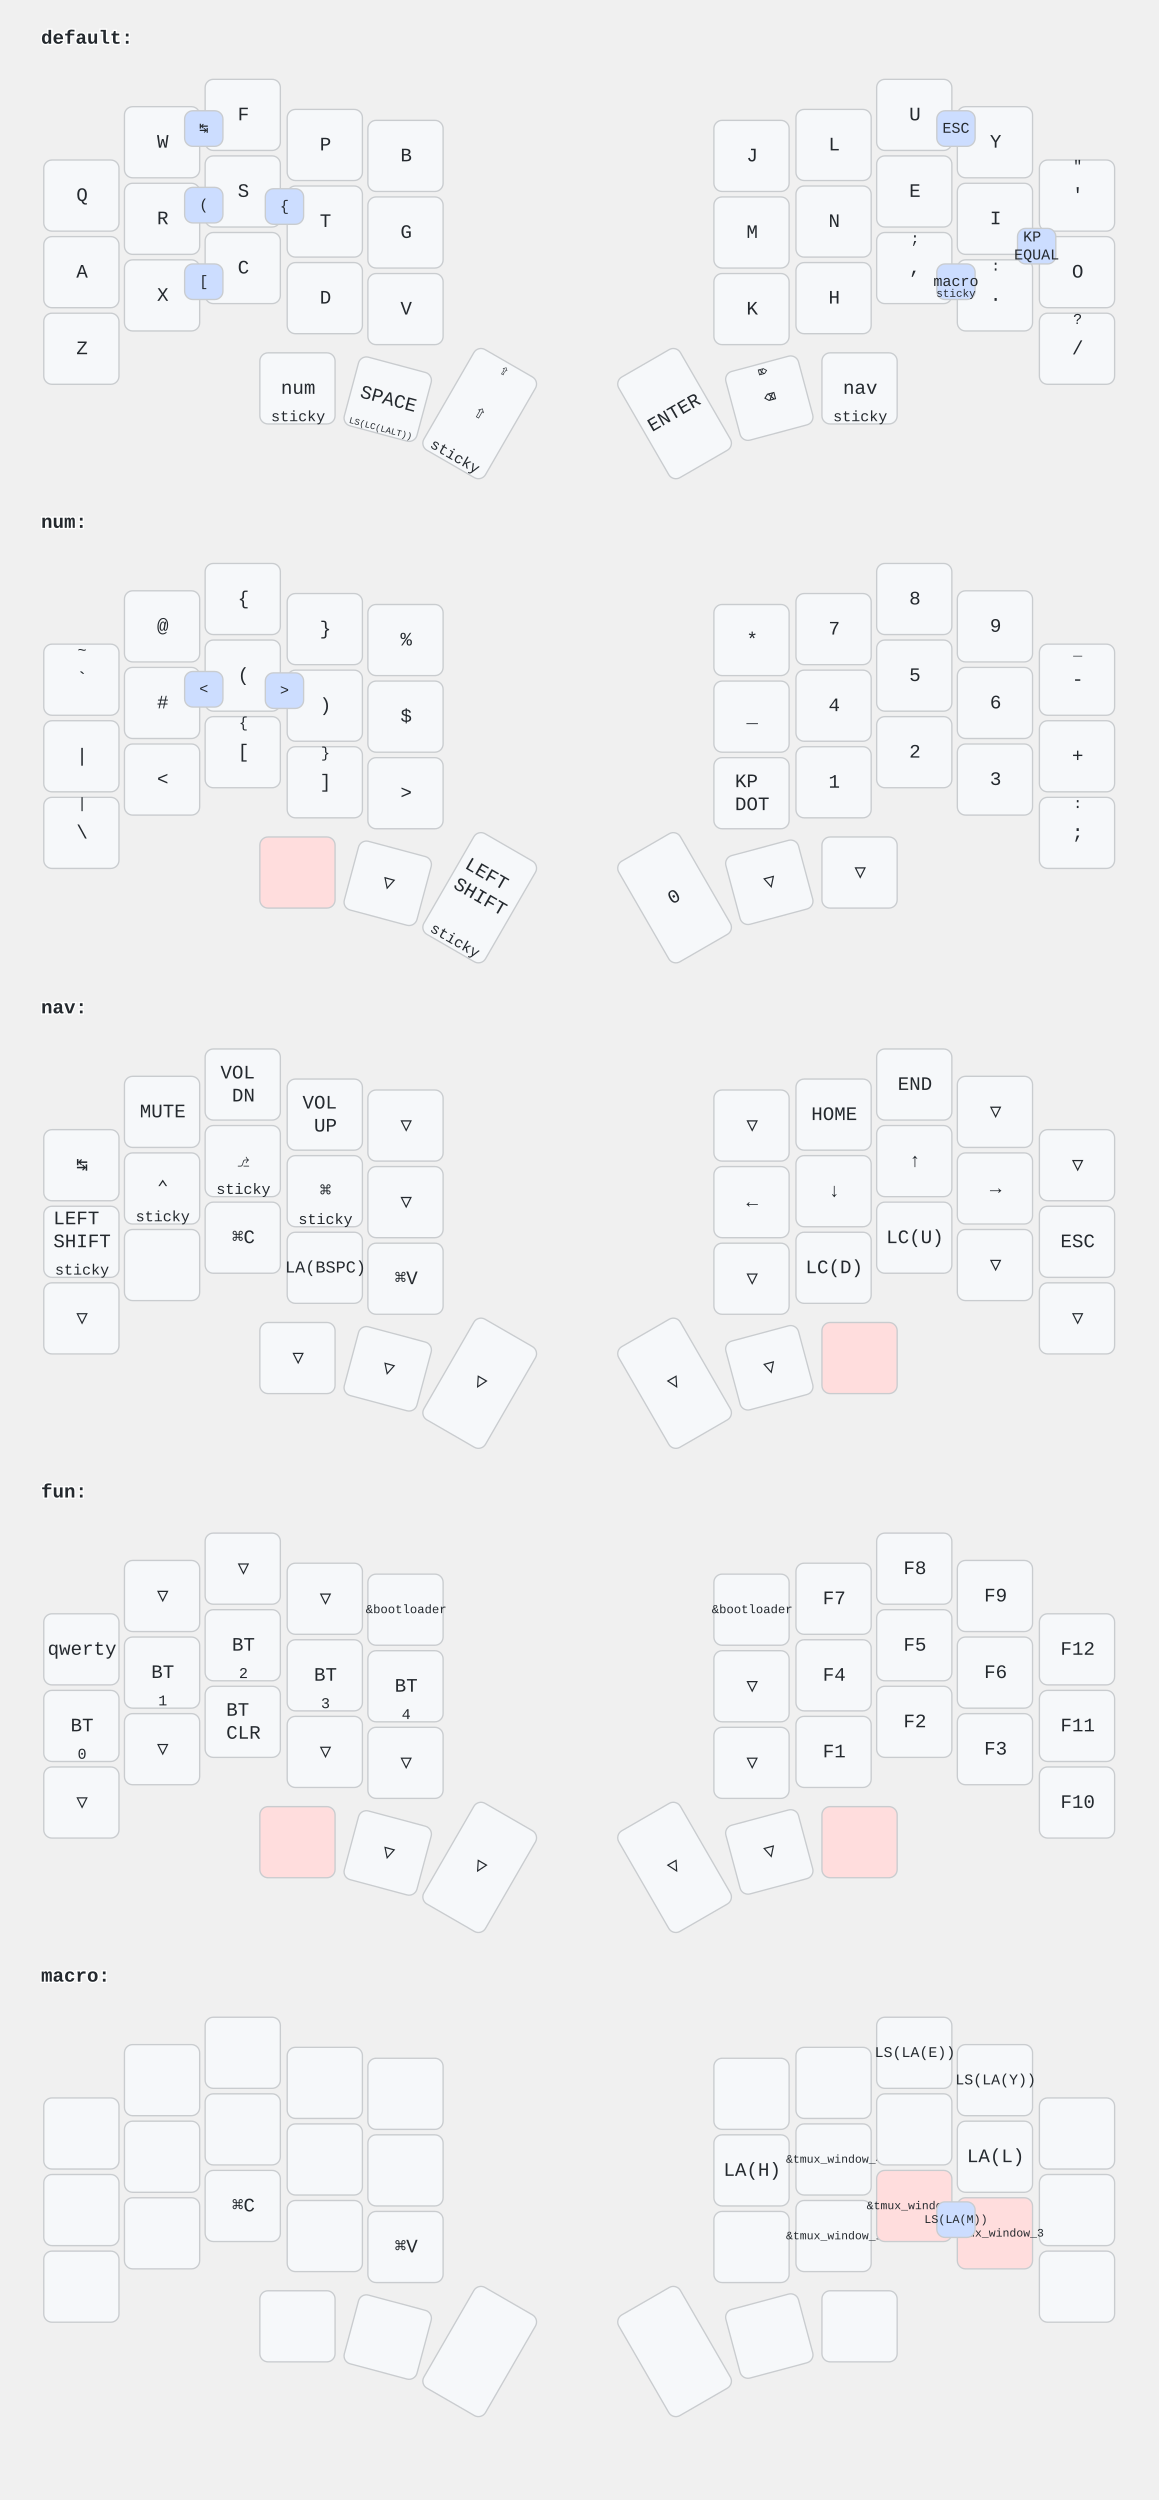
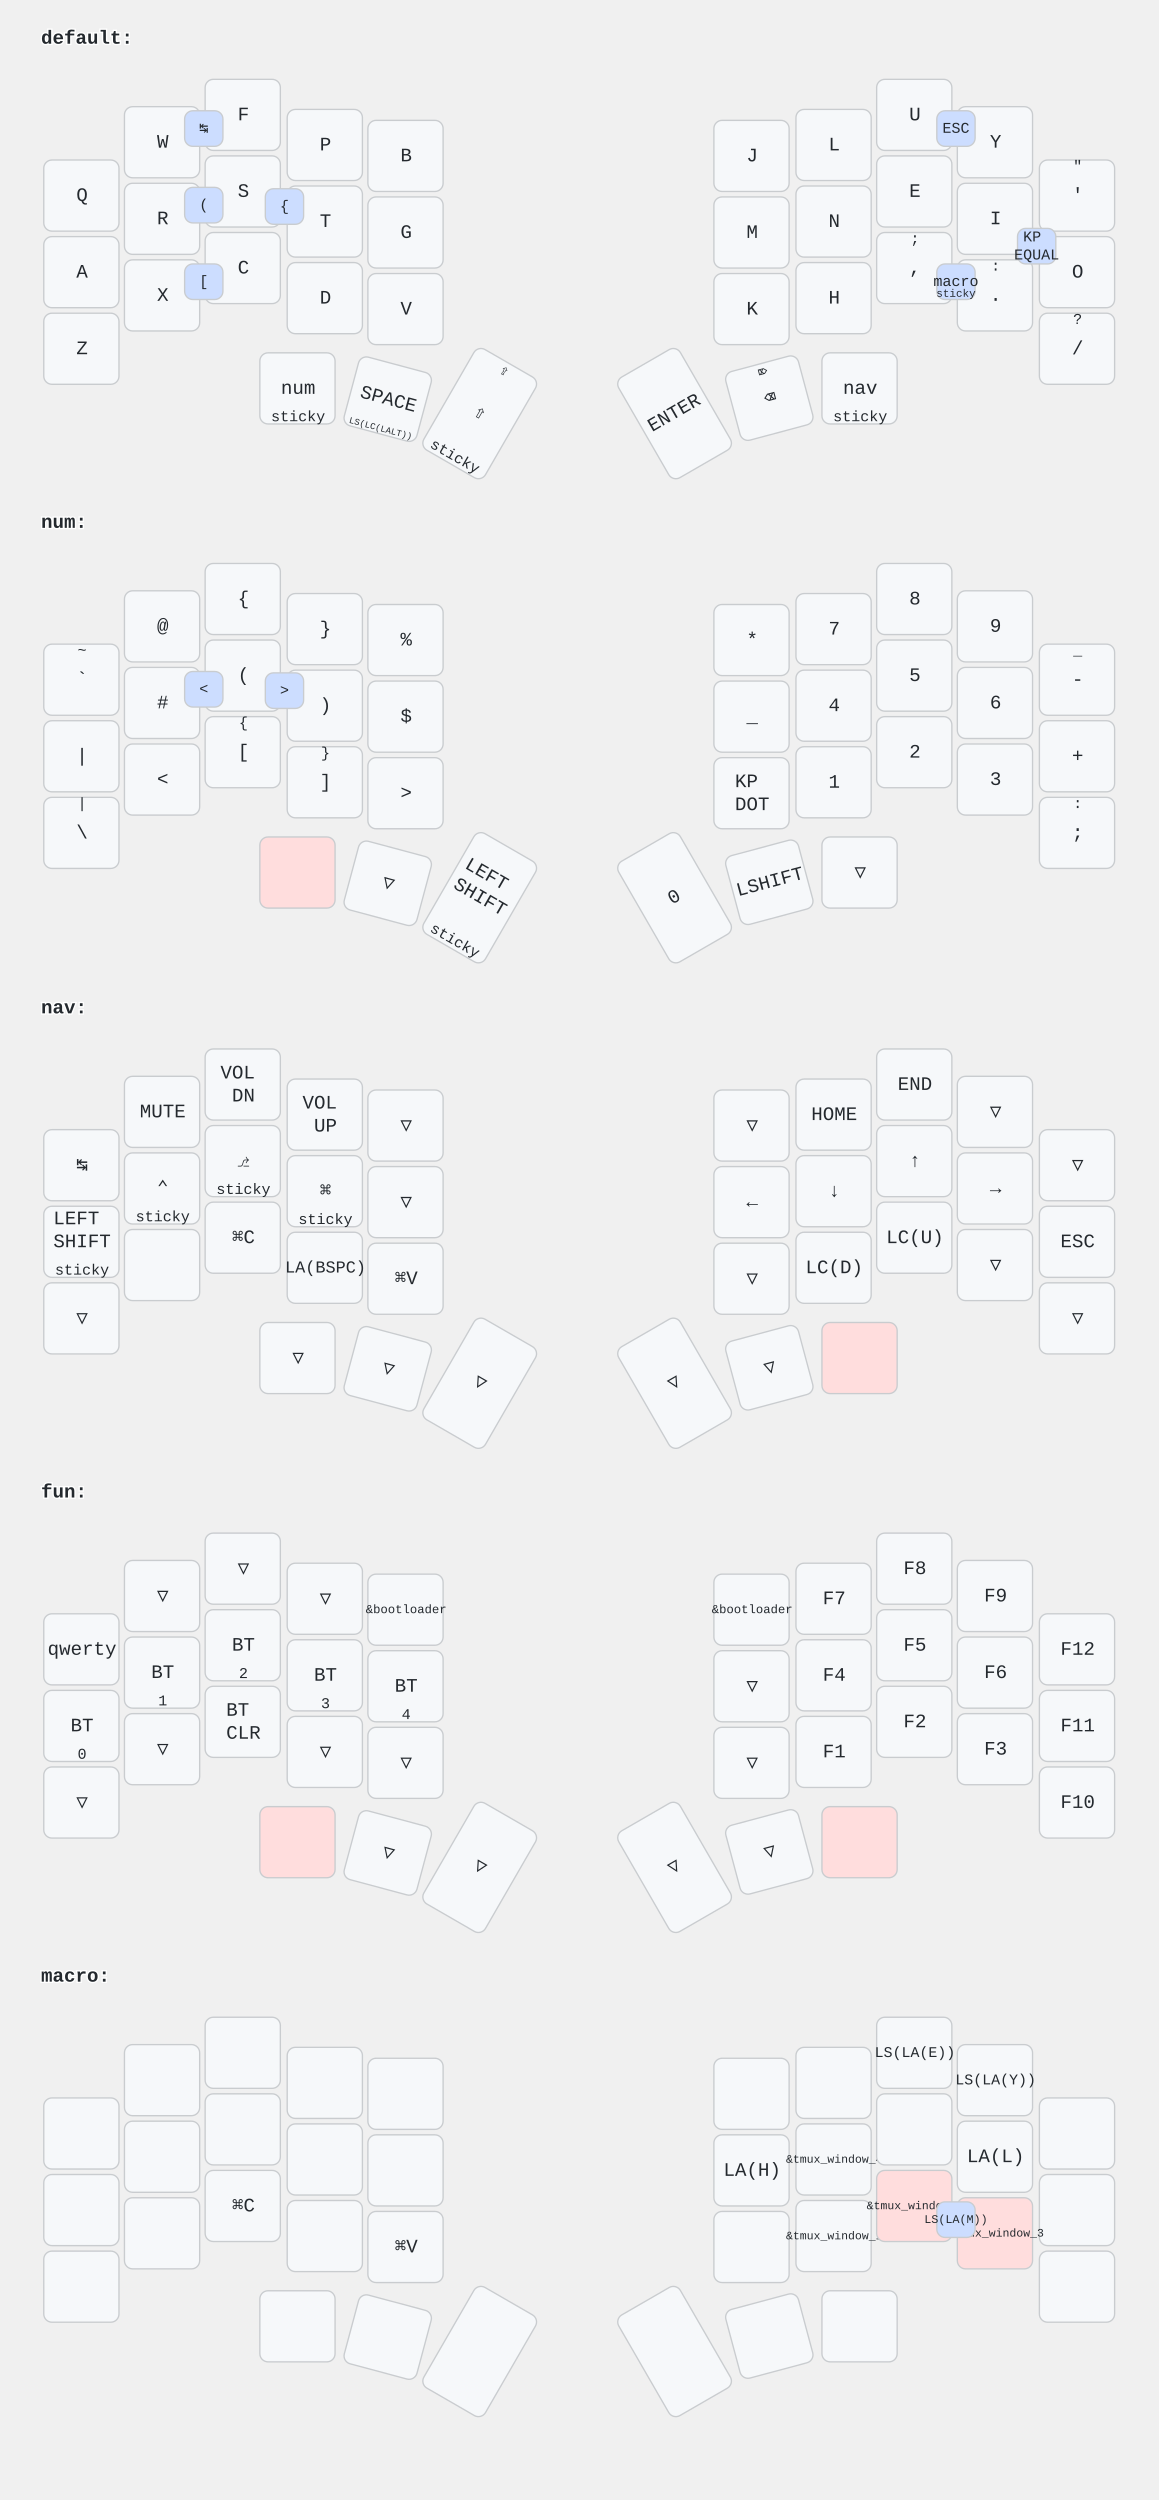
<svg xmlns="http://www.w3.org/2000/svg" width="847" height="1828" viewBox="0 0 847 1828" class="keymap">
  <style>/* font and background color specifications */
svg {
    font-family: SFMono-Regular,Consolas,Liberation Mono,Menlo,monospace;
    font-size: 14px;
    font-kerning: normal;
    text-rendering: optimizeLegibility;
    fill: #24292e;
}

/* default key styling */
rect {
    fill: #f6f8fa;
    stroke: #c9cccf;
    stroke-width: 1;
}

/* color accent for combo boxes */
rect.combo {
    fill: #cdf;
}

/* color accent for held keys */
rect.held, rect.combo.held {
    fill: #fdd;
}

/* color accent for ghost (optional) keys */
rect.ghost, rect.combo.ghost {
    fill: #ddd;
}

text {
    text-anchor: middle;
    dominant-baseline: middle;
}

/* styling for layer labels */
text.label {
    font-weight: bold;
    text-anchor: start;
    stroke: white;
    stroke-width: 2;
    paint-order: stroke;
}

/* styling for combo tap, and key hold/shifted label text */
text.combo, text.hold, text.shifted {
    font-size: 11px;
}

text.hold {
    text-anchor: middle;
    dominant-baseline: auto;
}

text.shifted {
    text-anchor: middle;
    dominant-baseline: hanging;
}

/* styling for hold/shifted label text in combo box */
text.combo.hold, text.combo.shifted {
    font-size: 8px;
}

/* styling for combo dendrons */
path {
    stroke-width: 1;
    stroke: gray;
    fill: none;
}
</style>
  <g transform="translate(30, 0)" class="layer-default">
    <text x="0" y="28" class="label">default:</text>
    <g transform="translate(0, 56)">
      <g transform="translate(30, 87)" class="key keypos-0">
        <rect rx="6" ry="6" x="-28" y="-26" width="55" height="52" class="key" />
        <text x="0" y="0" class="key tap">Q</text>
      </g>
      <g transform="translate(89, 48)" class="key keypos-1">
        <rect rx="6" ry="6" x="-28" y="-26" width="55" height="52" class="key" />
        <text x="0" y="0" class="key tap">W</text>
      </g>
      <g transform="translate(148, 28)" class="key keypos-2">
        <rect rx="6" ry="6" x="-28" y="-26" width="55" height="52" class="key" />
        <text x="0" y="0" class="key tap">F</text>
      </g>
      <g transform="translate(208, 50)" class="key keypos-3">
        <rect rx="6" ry="6" x="-28" y="-26" width="55" height="52" class="key" />
        <text x="0" y="0" class="key tap">P</text>
      </g>
      <g transform="translate(267, 58)" class="key keypos-4">
        <rect rx="6" ry="6" x="-28" y="-26" width="55" height="52" class="key" />
        <text x="0" y="0" class="key tap">B</text>
      </g>
      <g transform="translate(520, 58)" class="key keypos-5">
        <rect rx="6" ry="6" x="-28" y="-26" width="55" height="52" class="key" />
        <text x="0" y="0" class="key tap">J</text>
      </g>
      <g transform="translate(580, 50)" class="key keypos-6">
        <rect rx="6" ry="6" x="-28" y="-26" width="55" height="52" class="key" />
        <text x="0" y="0" class="key tap">L</text>
      </g>
      <g transform="translate(639, 28)" class="key keypos-7">
        <rect rx="6" ry="6" x="-28" y="-26" width="55" height="52" class="key" />
        <text x="0" y="0" class="key tap">U</text>
      </g>
      <g transform="translate(698, 48)" class="key keypos-8">
        <rect rx="6" ry="6" x="-28" y="-26" width="55" height="52" class="key" />
        <text x="0" y="0" class="key tap">Y</text>
      </g>
      <g transform="translate(758, 87)" class="key keypos-9">
        <rect rx="6" ry="6" x="-28" y="-26" width="55" height="52" class="key" />
        <text x="0" y="0" class="key tap">'</text>
        <text x="0" y="-24" class="key shifted">"</text>
      </g>
      <g transform="translate(30, 143)" class="key keypos-10">
        <rect rx="6" ry="6" x="-28" y="-26" width="55" height="52" class="key" />
        <text x="0" y="0" class="key tap">A</text>
      </g>
      <g transform="translate(89, 104)" class="key keypos-11">
        <rect rx="6" ry="6" x="-28" y="-26" width="55" height="52" class="key" />
        <text x="0" y="0" class="key tap">R</text>
      </g>
      <g transform="translate(148, 84)" class="key keypos-12">
        <rect rx="6" ry="6" x="-28" y="-26" width="55" height="52" class="key" />
        <text x="0" y="0" class="key tap">S</text>
      </g>
      <g transform="translate(208, 106)" class="key keypos-13">
        <rect rx="6" ry="6" x="-28" y="-26" width="55" height="52" class="key" />
        <text x="0" y="0" class="key tap">T</text>
      </g>
      <g transform="translate(267, 114)" class="key keypos-14">
        <rect rx="6" ry="6" x="-28" y="-26" width="55" height="52" class="key" />
        <text x="0" y="0" class="key tap">G</text>
      </g>
      <g transform="translate(520, 114)" class="key keypos-15">
        <rect rx="6" ry="6" x="-28" y="-26" width="55" height="52" class="key" />
        <text x="0" y="0" class="key tap">M</text>
      </g>
      <g transform="translate(580, 106)" class="key keypos-16">
        <rect rx="6" ry="6" x="-28" y="-26" width="55" height="52" class="key" />
        <text x="0" y="0" class="key tap">N</text>
      </g>
      <g transform="translate(639, 84)" class="key keypos-17">
        <rect rx="6" ry="6" x="-28" y="-26" width="55" height="52" class="key" />
        <text x="0" y="0" class="key tap">E</text>
      </g>
      <g transform="translate(698, 104)" class="key keypos-18">
        <rect rx="6" ry="6" x="-28" y="-26" width="55" height="52" class="key" />
        <text x="0" y="0" class="key tap">I</text>
      </g>
      <g transform="translate(758, 143)" class="key keypos-19">
        <rect rx="6" ry="6" x="-28" y="-26" width="55" height="52" class="key" />
        <text x="0" y="0" class="key tap">O</text>
      </g>
      <g transform="translate(30, 199)" class="key keypos-20">
        <rect rx="6" ry="6" x="-28" y="-26" width="55" height="52" class="key" />
        <text x="0" y="0" class="key tap">Z</text>
      </g>
      <g transform="translate(89, 160)" class="key keypos-21">
        <rect rx="6" ry="6" x="-28" y="-26" width="55" height="52" class="key" />
        <text x="0" y="0" class="key tap">X</text>
      </g>
      <g transform="translate(148, 140)" class="key keypos-22">
        <rect rx="6" ry="6" x="-28" y="-26" width="55" height="52" class="key" />
        <text x="0" y="0" class="key tap">C</text>
      </g>
      <g transform="translate(208, 162)" class="key keypos-23">
        <rect rx="6" ry="6" x="-28" y="-26" width="55" height="52" class="key" />
        <text x="0" y="0" class="key tap">D</text>
      </g>
      <g transform="translate(267, 170)" class="key keypos-24">
        <rect rx="6" ry="6" x="-28" y="-26" width="55" height="52" class="key" />
        <text x="0" y="0" class="key tap">V</text>
      </g>
      <g transform="translate(520, 170)" class="key keypos-25">
        <rect rx="6" ry="6" x="-28" y="-26" width="55" height="52" class="key" />
        <text x="0" y="0" class="key tap">K</text>
      </g>
      <g transform="translate(580, 162)" class="key keypos-26">
        <rect rx="6" ry="6" x="-28" y="-26" width="55" height="52" class="key" />
        <text x="0" y="0" class="key tap">H</text>
      </g>
      <g transform="translate(639, 140)" class="key keypos-27">
        <rect rx="6" ry="6" x="-28" y="-26" width="55" height="52" class="key" />
        <text x="0" y="0" class="key tap">,</text>
        <text x="0" y="-24" class="key shifted">;</text>
      </g>
      <g transform="translate(698, 160)" class="key keypos-28">
        <rect rx="6" ry="6" x="-28" y="-26" width="55" height="52" class="key" />
        <text x="0" y="0" class="key tap">.</text>
        <text x="0" y="-24" class="key shifted">:</text>
      </g>
      <g transform="translate(758, 199)" class="key keypos-29">
        <rect rx="6" ry="6" x="-28" y="-26" width="55" height="52" class="key" />
        <text x="0" y="0" class="key tap">/</text>
        <text x="0" y="-24" class="key shifted">?</text>
      </g>
      <g transform="translate(188, 228)" class="key keypos-30">
        <rect rx="6" ry="6" x="-28" y="-26" width="55" height="52" class="key" />
        <text x="0" y="0" class="key tap">num</text>
        <text x="0" y="24" class="key hold">sticky</text>
      </g>
      <g transform="translate(254, 236) rotate(15.0)" class="key keypos-31">
        <rect rx="6" ry="6" x="-28" y="-26" width="55" height="52" class="key" />
        <text x="0" y="0" class="key tap">SPACE</text>
        <text x="0" y="24" class="key hold">
          <tspan style="font-size: 60%">LS(LC(LALT))</tspan>
        </text>
      </g>
      <g transform="translate(321, 246) rotate(30.0)" class="key keypos-32">
        <rect rx="6" ry="6" x="-26" y="-42" width="52" height="85" class="key" />
        <text x="0" y="0" class="key tap">⇧</text>
        <text x="0" y="40" class="key hold">sticky</text>
        <text x="0" y="-40" class="key shifted">⇪</text>
      </g>
      <g transform="translate(463, 246) rotate(-30.0)" class="key keypos-33">
        <rect rx="6" ry="6" x="-26" y="-42" width="52" height="85" class="key" />
        <text x="0" y="0" class="key tap">ENTER</text>
      </g>
      <g transform="translate(533, 235) rotate(-15.0)" class="key keypos-34">
        <rect rx="6" ry="6" x="-28" y="-26" width="55" height="52" class="key" />
        <text x="0" y="0" class="key tap">⌫</text>
        <text x="0" y="-24" class="key shifted">⌦</text>
      </g>
      <g transform="translate(599, 228)" class="key keypos-35">
        <rect rx="6" ry="6" x="-28" y="-26" width="55" height="52" class="key" />
        <text x="0" y="0" class="key tap">nav</text>
        <text x="0" y="24" class="key hold">sticky</text>
      </g>
      <g class="combo combopos-0">
        <rect rx="6" ry="6" x="105" y="25" width="28" height="26" class="combo" />
        <text x="119" y="38" class="combo tap">↹</text>
      </g>
      <g class="combo combopos-1">
        <rect rx="6" ry="6" x="655" y="25" width="28" height="26" class="combo" />
        <text x="669" y="38" class="combo tap">ESC</text>
      </g>
      <g class="combo combopos-2">
        <rect rx="6" ry="6" x="655" y="137" width="28" height="26" class="combo" />
        <text x="669" y="150" class="combo tap">macro</text>
        <text x="669" y="161" class="combo hold">sticky</text>
      </g>
      <g class="combo combopos-3">
        <rect rx="6" ry="6" x="105" y="81" width="28" height="26" class="combo" />
        <text x="119" y="94" class="combo tap">(</text>
      </g>
      <g class="combo combopos-4">
        <rect rx="6" ry="6" x="164" y="82" width="28" height="26" class="combo" />
        <text x="178" y="95" class="combo tap">{</text>
      </g>
      <g class="combo combopos-5">
        <rect rx="6" ry="6" x="105" y="137" width="28" height="26" class="combo" />
        <text x="119" y="150" class="combo tap">[</text>
      </g>
      <g class="combo combopos-6">
        <rect rx="6" ry="6" x="714" y="111" width="28" height="26" class="combo" />
        <text x="728" y="124" class="combo tap">
          <tspan x="728" dy="-0.6em">KP</tspan>
          <tspan x="728" dy="1.2em">EQUAL</tspan>
        </text>
      </g>
    </g>
  </g>
  <g transform="translate(30, 354)" class="layer-num">
    <text x="0" y="28" class="label">num:</text>
    <g transform="translate(0, 56)">
      <g transform="translate(30, 87)" class="key keypos-0">
        <rect rx="6" ry="6" x="-28" y="-26" width="55" height="52" class="key" />
        <text x="0" y="0" class="key tap">`</text>
        <text x="0" y="-24" class="key shifted">~</text>
      </g>
      <g transform="translate(89, 48)" class="key keypos-1">
        <rect rx="6" ry="6" x="-28" y="-26" width="55" height="52" class="key" />
        <text x="0" y="0" class="key tap">@</text>
      </g>
      <g transform="translate(148, 28)" class="key keypos-2">
        <rect rx="6" ry="6" x="-28" y="-26" width="55" height="52" class="key" />
        <text x="0" y="0" class="key tap">{</text>
      </g>
      <g transform="translate(208, 50)" class="key keypos-3">
        <rect rx="6" ry="6" x="-28" y="-26" width="55" height="52" class="key" />
        <text x="0" y="0" class="key tap">}</text>
      </g>
      <g transform="translate(267, 58)" class="key keypos-4">
        <rect rx="6" ry="6" x="-28" y="-26" width="55" height="52" class="key" />
        <text x="0" y="0" class="key tap">%</text>
      </g>
      <g transform="translate(520, 58)" class="key keypos-5">
        <rect rx="6" ry="6" x="-28" y="-26" width="55" height="52" class="key" />
        <text x="0" y="0" class="key tap">*</text>
      </g>
      <g transform="translate(580, 50)" class="key keypos-6">
        <rect rx="6" ry="6" x="-28" y="-26" width="55" height="52" class="key" />
        <text x="0" y="0" class="key tap">7</text>
      </g>
      <g transform="translate(639, 28)" class="key keypos-7">
        <rect rx="6" ry="6" x="-28" y="-26" width="55" height="52" class="key" />
        <text x="0" y="0" class="key tap">8</text>
      </g>
      <g transform="translate(698, 48)" class="key keypos-8">
        <rect rx="6" ry="6" x="-28" y="-26" width="55" height="52" class="key" />
        <text x="0" y="0" class="key tap">9</text>
      </g>
      <g transform="translate(758, 87)" class="key keypos-9">
        <rect rx="6" ry="6" x="-28" y="-26" width="55" height="52" class="key" />
        <text x="0" y="0" class="key tap">-</text>
        <text x="0" y="-24" class="key shifted">_</text>
      </g>
      <g transform="translate(30, 143)" class="key keypos-10">
        <rect rx="6" ry="6" x="-28" y="-26" width="55" height="52" class="key" />
        <text x="0" y="0" class="key tap">|</text>
      </g>
      <g transform="translate(89, 104)" class="key keypos-11">
        <rect rx="6" ry="6" x="-28" y="-26" width="55" height="52" class="key" />
        <text x="0" y="0" class="key tap">#</text>
      </g>
      <g transform="translate(148, 84)" class="key keypos-12">
        <rect rx="6" ry="6" x="-28" y="-26" width="55" height="52" class="key" />
        <text x="0" y="0" class="key tap">(</text>
      </g>
      <g transform="translate(208, 106)" class="key keypos-13">
        <rect rx="6" ry="6" x="-28" y="-26" width="55" height="52" class="key" />
        <text x="0" y="0" class="key tap">)</text>
      </g>
      <g transform="translate(267, 114)" class="key keypos-14">
        <rect rx="6" ry="6" x="-28" y="-26" width="55" height="52" class="key" />
        <text x="0" y="0" class="key tap">$</text>
      </g>
      <g transform="translate(520, 114)" class="key keypos-15">
        <rect rx="6" ry="6" x="-28" y="-26" width="55" height="52" class="key" />
        <text x="0" y="0" class="key tap">_</text>
      </g>
      <g transform="translate(580, 106)" class="key keypos-16">
        <rect rx="6" ry="6" x="-28" y="-26" width="55" height="52" class="key" />
        <text x="0" y="0" class="key tap">4</text>
      </g>
      <g transform="translate(639, 84)" class="key keypos-17">
        <rect rx="6" ry="6" x="-28" y="-26" width="55" height="52" class="key" />
        <text x="0" y="0" class="key tap">5</text>
      </g>
      <g transform="translate(698, 104)" class="key keypos-18">
        <rect rx="6" ry="6" x="-28" y="-26" width="55" height="52" class="key" />
        <text x="0" y="0" class="key tap">6</text>
      </g>
      <g transform="translate(758, 143)" class="key keypos-19">
        <rect rx="6" ry="6" x="-28" y="-26" width="55" height="52" class="key" />
        <text x="0" y="0" class="key tap">+</text>
      </g>
      <g transform="translate(30, 199)" class="key keypos-20">
        <rect rx="6" ry="6" x="-28" y="-26" width="55" height="52" class="key" />
        <text x="0" y="0" class="key tap">\</text>
        <text x="0" y="-24" class="key shifted">|</text>
      </g>
      <g transform="translate(89, 160)" class="key keypos-21">
        <rect rx="6" ry="6" x="-28" y="-26" width="55" height="52" class="key" />
        <text x="0" y="0" class="key tap">&lt;</text>
      </g>
      <g transform="translate(148, 140)" class="key keypos-22">
        <rect rx="6" ry="6" x="-28" y="-26" width="55" height="52" class="key" />
        <text x="0" y="0" class="key tap">[</text>
        <text x="0" y="-24" class="key shifted">{</text>
      </g>
      <g transform="translate(208, 162)" class="key keypos-23">
        <rect rx="6" ry="6" x="-28" y="-26" width="55" height="52" class="key" />
        <text x="0" y="0" class="key tap">]</text>
        <text x="0" y="-24" class="key shifted">}</text>
      </g>
      <g transform="translate(267, 170)" class="key keypos-24">
        <rect rx="6" ry="6" x="-28" y="-26" width="55" height="52" class="key" />
        <text x="0" y="0" class="key tap">&gt;</text>
      </g>
      <g transform="translate(520, 170)" class="key keypos-25">
        <rect rx="6" ry="6" x="-28" y="-26" width="55" height="52" class="key" />
        <text x="0" y="0" class="key tap">
          <tspan x="0" dy="-0.6em">KP</tspan>
          <tspan x="0" dy="1.2em">DOT</tspan>
        </text>
      </g>
      <g transform="translate(580, 162)" class="key keypos-26">
        <rect rx="6" ry="6" x="-28" y="-26" width="55" height="52" class="key" />
        <text x="0" y="0" class="key tap">1</text>
      </g>
      <g transform="translate(639, 140)" class="key keypos-27">
        <rect rx="6" ry="6" x="-28" y="-26" width="55" height="52" class="key" />
        <text x="0" y="0" class="key tap">2</text>
      </g>
      <g transform="translate(698, 160)" class="key keypos-28">
        <rect rx="6" ry="6" x="-28" y="-26" width="55" height="52" class="key" />
        <text x="0" y="0" class="key tap">3</text>
      </g>
      <g transform="translate(758, 199)" class="key keypos-29">
        <rect rx="6" ry="6" x="-28" y="-26" width="55" height="52" class="key" />
        <text x="0" y="0" class="key tap">;</text>
        <text x="0" y="-24" class="key shifted">:</text>
      </g>
      <g transform="translate(188, 228)" class="key held keypos-30">
        <rect rx="6" ry="6" x="-28" y="-26" width="55" height="52" class="key held" />
      </g>
      <g transform="translate(254, 236) rotate(15.0)" class="key trans keypos-31">
        <rect rx="6" ry="6" x="-28" y="-26" width="55" height="52" class="key trans" />
        <text x="0" y="0" class="key trans tap">▽</text>
      </g>
      <g transform="translate(321, 246) rotate(30.0)" class="key keypos-32">
        <rect rx="6" ry="6" x="-26" y="-42" width="52" height="85" class="key" />
        <text x="0" y="0" class="key tap">
          <tspan x="0" dy="-1.2em">LEFT</tspan>
          <tspan x="0" dy="1.2em">SHIFT</tspan>
        </text>
        <text x="0" y="40" class="key hold">sticky</text>
      </g>
      <g transform="translate(463, 246) rotate(-30.0)" class="key keypos-33">
        <rect rx="6" ry="6" x="-26" y="-42" width="52" height="85" class="key" />
        <text x="0" y="0" class="key tap">0</text>
      </g>
-       <g transform="translate(533, 235) rotate(-15.0)" class="key trans keypos-34">
-         <rect rx="6" ry="6" x="-28" y="-26" width="55" height="52" class="key trans" />
-         <text x="0" y="0" class="key trans tap">▽</text>
+       <g transform="translate(533, 235) rotate(-15.0)" class="key keypos-34">
+         <rect rx="6" ry="6" x="-28" y="-26" width="55" height="52" class="key" />
+         <text x="0" y="0" class="key tap">LSHIFT</text>
      </g>
      <g transform="translate(599, 228)" class="key trans keypos-35">
        <rect rx="6" ry="6" x="-28" y="-26" width="55" height="52" class="key trans" />
        <text x="0" y="0" class="key trans tap">▽</text>
      </g>
      <g class="combo combopos-0">
        <rect rx="6" ry="6" x="105" y="81" width="28" height="26" class="combo" />
        <text x="119" y="94" class="combo tap">&lt;</text>
      </g>
      <g class="combo combopos-1">
        <rect rx="6" ry="6" x="164" y="82" width="28" height="26" class="combo" />
        <text x="178" y="95" class="combo tap">&gt;</text>
      </g>
    </g>
  </g>
  <g transform="translate(30, 709)" class="layer-nav">
    <text x="0" y="28" class="label">nav:</text>
    <g transform="translate(0, 56)">
      <g transform="translate(30, 87)" class="key keypos-0">
        <rect rx="6" ry="6" x="-28" y="-26" width="55" height="52" class="key" />
        <text x="0" y="0" class="key tap">↹</text>
      </g>
      <g transform="translate(89, 48)" class="key keypos-1">
        <rect rx="6" ry="6" x="-28" y="-26" width="55" height="52" class="key" />
        <text x="0" y="0" class="key tap">MUTE</text>
      </g>
      <g transform="translate(148, 28)" class="key keypos-2">
        <rect rx="6" ry="6" x="-28" y="-26" width="55" height="52" class="key" />
        <text x="0" y="0" class="key tap">
          <tspan x="0" dy="-0.6em">VOL</tspan>
          <tspan x="0" dy="1.2em">DN</tspan>
        </text>
      </g>
      <g transform="translate(208, 50)" class="key keypos-3">
        <rect rx="6" ry="6" x="-28" y="-26" width="55" height="52" class="key" />
        <text x="0" y="0" class="key tap">
          <tspan x="0" dy="-0.6em">VOL</tspan>
          <tspan x="0" dy="1.2em">UP</tspan>
        </text>
      </g>
      <g transform="translate(267, 58)" class="key trans keypos-4">
        <rect rx="6" ry="6" x="-28" y="-26" width="55" height="52" class="key trans" />
        <text x="0" y="0" class="key trans tap">▽</text>
      </g>
      <g transform="translate(520, 58)" class="key trans keypos-5">
        <rect rx="6" ry="6" x="-28" y="-26" width="55" height="52" class="key trans" />
        <text x="0" y="0" class="key trans tap">▽</text>
      </g>
      <g transform="translate(580, 50)" class="key keypos-6">
        <rect rx="6" ry="6" x="-28" y="-26" width="55" height="52" class="key" />
        <text x="0" y="0" class="key tap">HOME</text>
      </g>
      <g transform="translate(639, 28)" class="key keypos-7">
        <rect rx="6" ry="6" x="-28" y="-26" width="55" height="52" class="key" />
        <text x="0" y="0" class="key tap">END</text>
      </g>
      <g transform="translate(698, 48)" class="key trans keypos-8">
        <rect rx="6" ry="6" x="-28" y="-26" width="55" height="52" class="key trans" />
        <text x="0" y="0" class="key trans tap">▽</text>
      </g>
      <g transform="translate(758, 87)" class="key trans keypos-9">
        <rect rx="6" ry="6" x="-28" y="-26" width="55" height="52" class="key trans" />
        <text x="0" y="0" class="key trans tap">▽</text>
      </g>
      <g transform="translate(30, 143)" class="key keypos-10">
        <rect rx="6" ry="6" x="-28" y="-26" width="55" height="52" class="key" />
        <text x="0" y="0" class="key tap">
          <tspan x="0" dy="-1.2em">LEFT</tspan>
          <tspan x="0" dy="1.2em">SHIFT</tspan>
        </text>
        <text x="0" y="24" class="key hold">sticky</text>
      </g>
      <g transform="translate(89, 104)" class="key keypos-11">
        <rect rx="6" ry="6" x="-28" y="-26" width="55" height="52" class="key" />
        <text x="0" y="0" class="key tap">⌃</text>
        <text x="0" y="24" class="key hold">sticky</text>
      </g>
      <g transform="translate(148, 84)" class="key keypos-12">
        <rect rx="6" ry="6" x="-28" y="-26" width="55" height="52" class="key" />
        <text x="0" y="0" class="key tap">⎇</text>
        <text x="0" y="24" class="key hold">sticky</text>
      </g>
      <g transform="translate(208, 106)" class="key keypos-13">
        <rect rx="6" ry="6" x="-28" y="-26" width="55" height="52" class="key" />
        <text x="0" y="0" class="key tap">⌘</text>
        <text x="0" y="24" class="key hold">sticky</text>
      </g>
      <g transform="translate(267, 114)" class="key trans keypos-14">
        <rect rx="6" ry="6" x="-28" y="-26" width="55" height="52" class="key trans" />
        <text x="0" y="0" class="key trans tap">▽</text>
      </g>
      <g transform="translate(520, 114)" class="key keypos-15">
        <rect rx="6" ry="6" x="-28" y="-26" width="55" height="52" class="key" />
        <text x="0" y="0" class="key tap">←</text>
      </g>
      <g transform="translate(580, 106)" class="key keypos-16">
        <rect rx="6" ry="6" x="-28" y="-26" width="55" height="52" class="key" />
        <text x="0" y="0" class="key tap">↓</text>
      </g>
      <g transform="translate(639, 84)" class="key keypos-17">
        <rect rx="6" ry="6" x="-28" y="-26" width="55" height="52" class="key" />
        <text x="0" y="0" class="key tap">↑</text>
      </g>
      <g transform="translate(698, 104)" class="key keypos-18">
        <rect rx="6" ry="6" x="-28" y="-26" width="55" height="52" class="key" />
        <text x="0" y="0" class="key tap">→</text>
      </g>
      <g transform="translate(758, 143)" class="key keypos-19">
        <rect rx="6" ry="6" x="-28" y="-26" width="55" height="52" class="key" />
        <text x="0" y="0" class="key tap">ESC</text>
      </g>
      <g transform="translate(30, 199)" class="key trans keypos-20">
        <rect rx="6" ry="6" x="-28" y="-26" width="55" height="52" class="key trans" />
        <text x="0" y="0" class="key trans tap">▽</text>
      </g>
      <g transform="translate(89, 160)" class="key keypos-21">
        <rect rx="6" ry="6" x="-28" y="-26" width="55" height="52" class="key" />
      </g>
      <g transform="translate(148, 140)" class="key keypos-22">
        <rect rx="6" ry="6" x="-28" y="-26" width="55" height="52" class="key" />
        <text x="0" y="0" class="key tap">⌘C</text>
      </g>
      <g transform="translate(208, 162)" class="key keypos-23">
        <rect rx="6" ry="6" x="-28" y="-26" width="55" height="52" class="key" />
        <text x="0" y="0" class="key tap">
          <tspan style="font-size: 88%">LA(BSPC)</tspan>
        </text>
      </g>
      <g transform="translate(267, 170)" class="key keypos-24">
        <rect rx="6" ry="6" x="-28" y="-26" width="55" height="52" class="key" />
        <text x="0" y="0" class="key tap">⌘V</text>
      </g>
      <g transform="translate(520, 170)" class="key trans keypos-25">
        <rect rx="6" ry="6" x="-28" y="-26" width="55" height="52" class="key trans" />
        <text x="0" y="0" class="key trans tap">▽</text>
      </g>
      <g transform="translate(580, 162)" class="key keypos-26">
        <rect rx="6" ry="6" x="-28" y="-26" width="55" height="52" class="key" />
        <text x="0" y="0" class="key tap">LC(D)</text>
      </g>
      <g transform="translate(639, 140)" class="key keypos-27">
        <rect rx="6" ry="6" x="-28" y="-26" width="55" height="52" class="key" />
        <text x="0" y="0" class="key tap">LC(U)</text>
      </g>
      <g transform="translate(698, 160)" class="key trans keypos-28">
        <rect rx="6" ry="6" x="-28" y="-26" width="55" height="52" class="key trans" />
        <text x="0" y="0" class="key trans tap">▽</text>
      </g>
      <g transform="translate(758, 199)" class="key trans keypos-29">
        <rect rx="6" ry="6" x="-28" y="-26" width="55" height="52" class="key trans" />
        <text x="0" y="0" class="key trans tap">▽</text>
      </g>
      <g transform="translate(188, 228)" class="key trans keypos-30">
        <rect rx="6" ry="6" x="-28" y="-26" width="55" height="52" class="key trans" />
        <text x="0" y="0" class="key trans tap">▽</text>
      </g>
      <g transform="translate(254, 236) rotate(15.0)" class="key trans keypos-31">
        <rect rx="6" ry="6" x="-28" y="-26" width="55" height="52" class="key trans" />
        <text x="0" y="0" class="key trans tap">▽</text>
      </g>
      <g transform="translate(321, 246) rotate(30.0)" class="key trans keypos-32">
        <rect rx="6" ry="6" x="-26" y="-42" width="52" height="85" class="key trans" />
        <text x="0" y="0" class="key trans tap">▽</text>
      </g>
      <g transform="translate(463, 246) rotate(-30.0)" class="key trans keypos-33">
        <rect rx="6" ry="6" x="-26" y="-42" width="52" height="85" class="key trans" />
        <text x="0" y="0" class="key trans tap">▽</text>
      </g>
      <g transform="translate(533, 235) rotate(-15.0)" class="key trans keypos-34">
        <rect rx="6" ry="6" x="-28" y="-26" width="55" height="52" class="key trans" />
        <text x="0" y="0" class="key trans tap">▽</text>
      </g>
      <g transform="translate(599, 228)" class="key held keypos-35">
        <rect rx="6" ry="6" x="-28" y="-26" width="55" height="52" class="key held" />
      </g>
    </g>
  </g>
  <g transform="translate(30, 1063)" class="layer-fun">
    <text x="0" y="28" class="label">fun:</text>
    <g transform="translate(0, 56)">
      <g transform="translate(30, 87)" class="key keypos-0">
        <rect rx="6" ry="6" x="-28" y="-26" width="55" height="52" class="key" />
        <text x="0" y="0" class="key tap">qwerty</text>
      </g>
      <g transform="translate(89, 48)" class="key trans keypos-1">
        <rect rx="6" ry="6" x="-28" y="-26" width="55" height="52" class="key trans" />
        <text x="0" y="0" class="key trans tap">▽</text>
      </g>
      <g transform="translate(148, 28)" class="key trans keypos-2">
        <rect rx="6" ry="6" x="-28" y="-26" width="55" height="52" class="key trans" />
        <text x="0" y="0" class="key trans tap">▽</text>
      </g>
      <g transform="translate(208, 50)" class="key trans keypos-3">
        <rect rx="6" ry="6" x="-28" y="-26" width="55" height="52" class="key trans" />
        <text x="0" y="0" class="key trans tap">▽</text>
      </g>
      <g transform="translate(267, 58)" class="key keypos-4">
        <rect rx="6" ry="6" x="-28" y="-26" width="55" height="52" class="key" />
        <text x="0" y="0" class="key tap">
          <tspan style="font-size: 64%">&amp;bootloader</tspan>
        </text>
      </g>
      <g transform="translate(520, 58)" class="key keypos-5">
        <rect rx="6" ry="6" x="-28" y="-26" width="55" height="52" class="key" />
        <text x="0" y="0" class="key tap">
          <tspan style="font-size: 64%">&amp;bootloader</tspan>
        </text>
      </g>
      <g transform="translate(580, 50)" class="key keypos-6">
        <rect rx="6" ry="6" x="-28" y="-26" width="55" height="52" class="key" />
        <text x="0" y="0" class="key tap">F7</text>
      </g>
      <g transform="translate(639, 28)" class="key keypos-7">
        <rect rx="6" ry="6" x="-28" y="-26" width="55" height="52" class="key" />
        <text x="0" y="0" class="key tap">F8</text>
      </g>
      <g transform="translate(698, 48)" class="key keypos-8">
        <rect rx="6" ry="6" x="-28" y="-26" width="55" height="52" class="key" />
        <text x="0" y="0" class="key tap">F9</text>
      </g>
      <g transform="translate(758, 87)" class="key keypos-9">
        <rect rx="6" ry="6" x="-28" y="-26" width="55" height="52" class="key" />
        <text x="0" y="0" class="key tap">F12</text>
      </g>
      <g transform="translate(30, 143)" class="key keypos-10">
        <rect rx="6" ry="6" x="-28" y="-26" width="55" height="52" class="key" />
        <text x="0" y="0" class="key tap">BT</text>
        <text x="0" y="24" class="key hold">0</text>
      </g>
      <g transform="translate(89, 104)" class="key keypos-11">
        <rect rx="6" ry="6" x="-28" y="-26" width="55" height="52" class="key" />
        <text x="0" y="0" class="key tap">BT</text>
        <text x="0" y="24" class="key hold">1</text>
      </g>
      <g transform="translate(148, 84)" class="key keypos-12">
        <rect rx="6" ry="6" x="-28" y="-26" width="55" height="52" class="key" />
        <text x="0" y="0" class="key tap">BT</text>
        <text x="0" y="24" class="key hold">2</text>
      </g>
      <g transform="translate(208, 106)" class="key keypos-13">
        <rect rx="6" ry="6" x="-28" y="-26" width="55" height="52" class="key" />
        <text x="0" y="0" class="key tap">BT</text>
        <text x="0" y="24" class="key hold">3</text>
      </g>
      <g transform="translate(267, 114)" class="key keypos-14">
        <rect rx="6" ry="6" x="-28" y="-26" width="55" height="52" class="key" />
        <text x="0" y="0" class="key tap">BT</text>
        <text x="0" y="24" class="key hold">4</text>
      </g>
      <g transform="translate(520, 114)" class="key trans keypos-15">
        <rect rx="6" ry="6" x="-28" y="-26" width="55" height="52" class="key trans" />
        <text x="0" y="0" class="key trans tap">▽</text>
      </g>
      <g transform="translate(580, 106)" class="key keypos-16">
        <rect rx="6" ry="6" x="-28" y="-26" width="55" height="52" class="key" />
        <text x="0" y="0" class="key tap">F4</text>
      </g>
      <g transform="translate(639, 84)" class="key keypos-17">
        <rect rx="6" ry="6" x="-28" y="-26" width="55" height="52" class="key" />
        <text x="0" y="0" class="key tap">F5</text>
      </g>
      <g transform="translate(698, 104)" class="key keypos-18">
        <rect rx="6" ry="6" x="-28" y="-26" width="55" height="52" class="key" />
        <text x="0" y="0" class="key tap">F6</text>
      </g>
      <g transform="translate(758, 143)" class="key keypos-19">
        <rect rx="6" ry="6" x="-28" y="-26" width="55" height="52" class="key" />
        <text x="0" y="0" class="key tap">F11</text>
      </g>
      <g transform="translate(30, 199)" class="key trans keypos-20">
        <rect rx="6" ry="6" x="-28" y="-26" width="55" height="52" class="key trans" />
        <text x="0" y="0" class="key trans tap">▽</text>
      </g>
      <g transform="translate(89, 160)" class="key trans keypos-21">
        <rect rx="6" ry="6" x="-28" y="-26" width="55" height="52" class="key trans" />
        <text x="0" y="0" class="key trans tap">▽</text>
      </g>
      <g transform="translate(148, 140)" class="key keypos-22">
        <rect rx="6" ry="6" x="-28" y="-26" width="55" height="52" class="key" />
        <text x="0" y="0" class="key tap">
          <tspan x="0" dy="-0.6em">BT</tspan>
          <tspan x="0" dy="1.2em">CLR</tspan>
        </text>
      </g>
      <g transform="translate(208, 162)" class="key trans keypos-23">
        <rect rx="6" ry="6" x="-28" y="-26" width="55" height="52" class="key trans" />
        <text x="0" y="0" class="key trans tap">▽</text>
      </g>
      <g transform="translate(267, 170)" class="key trans keypos-24">
        <rect rx="6" ry="6" x="-28" y="-26" width="55" height="52" class="key trans" />
        <text x="0" y="0" class="key trans tap">▽</text>
      </g>
      <g transform="translate(520, 170)" class="key trans keypos-25">
        <rect rx="6" ry="6" x="-28" y="-26" width="55" height="52" class="key trans" />
        <text x="0" y="0" class="key trans tap">▽</text>
      </g>
      <g transform="translate(580, 162)" class="key keypos-26">
        <rect rx="6" ry="6" x="-28" y="-26" width="55" height="52" class="key" />
        <text x="0" y="0" class="key tap">F1</text>
      </g>
      <g transform="translate(639, 140)" class="key keypos-27">
        <rect rx="6" ry="6" x="-28" y="-26" width="55" height="52" class="key" />
        <text x="0" y="0" class="key tap">F2</text>
      </g>
      <g transform="translate(698, 160)" class="key keypos-28">
        <rect rx="6" ry="6" x="-28" y="-26" width="55" height="52" class="key" />
        <text x="0" y="0" class="key tap">F3</text>
      </g>
      <g transform="translate(758, 199)" class="key keypos-29">
        <rect rx="6" ry="6" x="-28" y="-26" width="55" height="52" class="key" />
        <text x="0" y="0" class="key tap">F10</text>
      </g>
      <g transform="translate(188, 228)" class="key held keypos-30">
        <rect rx="6" ry="6" x="-28" y="-26" width="55" height="52" class="key held" />
      </g>
      <g transform="translate(254, 236) rotate(15.0)" class="key trans keypos-31">
        <rect rx="6" ry="6" x="-28" y="-26" width="55" height="52" class="key trans" />
        <text x="0" y="0" class="key trans tap">▽</text>
      </g>
      <g transform="translate(321, 246) rotate(30.0)" class="key trans keypos-32">
        <rect rx="6" ry="6" x="-26" y="-42" width="52" height="85" class="key trans" />
        <text x="0" y="0" class="key trans tap">▽</text>
      </g>
      <g transform="translate(463, 246) rotate(-30.0)" class="key trans keypos-33">
        <rect rx="6" ry="6" x="-26" y="-42" width="52" height="85" class="key trans" />
        <text x="0" y="0" class="key trans tap">▽</text>
      </g>
      <g transform="translate(533, 235) rotate(-15.0)" class="key trans keypos-34">
        <rect rx="6" ry="6" x="-28" y="-26" width="55" height="52" class="key trans" />
        <text x="0" y="0" class="key trans tap">▽</text>
      </g>
      <g transform="translate(599, 228)" class="key held keypos-35">
        <rect rx="6" ry="6" x="-28" y="-26" width="55" height="52" class="key held" />
      </g>
    </g>
  </g>
  <g transform="translate(30, 1417)" class="layer-macro">
    <text x="0" y="28" class="label">macro:</text>
    <g transform="translate(0, 56)">
      <g transform="translate(30, 87)" class="key keypos-0">
        <rect rx="6" ry="6" x="-28" y="-26" width="55" height="52" class="key" />
      </g>
      <g transform="translate(89, 48)" class="key keypos-1">
        <rect rx="6" ry="6" x="-28" y="-26" width="55" height="52" class="key" />
      </g>
      <g transform="translate(148, 28)" class="key keypos-2">
        <rect rx="6" ry="6" x="-28" y="-26" width="55" height="52" class="key" />
      </g>
      <g transform="translate(208, 50)" class="key keypos-3">
        <rect rx="6" ry="6" x="-28" y="-26" width="55" height="52" class="key" />
      </g>
      <g transform="translate(267, 58)" class="key keypos-4">
        <rect rx="6" ry="6" x="-28" y="-26" width="55" height="52" class="key" />
      </g>
      <g transform="translate(520, 58)" class="key keypos-5">
        <rect rx="6" ry="6" x="-28" y="-26" width="55" height="52" class="key" />
      </g>
      <g transform="translate(580, 50)" class="key keypos-6">
        <rect rx="6" ry="6" x="-28" y="-26" width="55" height="52" class="key" />
      </g>
      <g transform="translate(639, 28)" class="key keypos-7">
        <rect rx="6" ry="6" x="-28" y="-26" width="55" height="52" class="key" />
        <text x="0" y="0" class="key tap">
          <tspan style="font-size: 78%">LS(LA(E))</tspan>
        </text>
      </g>
      <g transform="translate(698, 48)" class="key keypos-8">
        <rect rx="6" ry="6" x="-28" y="-26" width="55" height="52" class="key" />
        <text x="0" y="0" class="key tap">
          <tspan style="font-size: 78%">LS(LA(Y))</tspan>
        </text>
      </g>
      <g transform="translate(758, 87)" class="key keypos-9">
        <rect rx="6" ry="6" x="-28" y="-26" width="55" height="52" class="key" />
      </g>
      <g transform="translate(30, 143)" class="key keypos-10">
        <rect rx="6" ry="6" x="-28" y="-26" width="55" height="52" class="key" />
      </g>
      <g transform="translate(89, 104)" class="key keypos-11">
        <rect rx="6" ry="6" x="-28" y="-26" width="55" height="52" class="key" />
      </g>
      <g transform="translate(148, 84)" class="key keypos-12">
        <rect rx="6" ry="6" x="-28" y="-26" width="55" height="52" class="key" />
      </g>
      <g transform="translate(208, 106)" class="key keypos-13">
        <rect rx="6" ry="6" x="-28" y="-26" width="55" height="52" class="key" />
      </g>
      <g transform="translate(267, 114)" class="key keypos-14">
        <rect rx="6" ry="6" x="-28" y="-26" width="55" height="52" class="key" />
      </g>
      <g transform="translate(520, 114)" class="key keypos-15">
        <rect rx="6" ry="6" x="-28" y="-26" width="55" height="52" class="key" />
        <text x="0" y="0" class="key tap">LA(H)</text>
      </g>
      <g transform="translate(580, 106)" class="key keypos-16">
        <rect rx="6" ry="6" x="-28" y="-26" width="55" height="52" class="key" />
        <text x="0" y="0" class="key tap">
          <tspan style="font-size: 60%">&amp;tmux_window_4</tspan>
        </text>
      </g>
      <g transform="translate(639, 84)" class="key keypos-17">
        <rect rx="6" ry="6" x="-28" y="-26" width="55" height="52" class="key" />
      </g>
      <g transform="translate(698, 104)" class="key keypos-18">
        <rect rx="6" ry="6" x="-28" y="-26" width="55" height="52" class="key" />
        <text x="0" y="0" class="key tap">LA(L)</text>
      </g>
      <g transform="translate(758, 143)" class="key keypos-19">
        <rect rx="6" ry="6" x="-28" y="-26" width="55" height="52" class="key" />
      </g>
      <g transform="translate(30, 199)" class="key keypos-20">
        <rect rx="6" ry="6" x="-28" y="-26" width="55" height="52" class="key" />
      </g>
      <g transform="translate(89, 160)" class="key keypos-21">
        <rect rx="6" ry="6" x="-28" y="-26" width="55" height="52" class="key" />
      </g>
      <g transform="translate(148, 140)" class="key keypos-22">
        <rect rx="6" ry="6" x="-28" y="-26" width="55" height="52" class="key" />
        <text x="0" y="0" class="key tap">⌘C</text>
      </g>
      <g transform="translate(208, 162)" class="key keypos-23">
        <rect rx="6" ry="6" x="-28" y="-26" width="55" height="52" class="key" />
      </g>
      <g transform="translate(267, 170)" class="key keypos-24">
        <rect rx="6" ry="6" x="-28" y="-26" width="55" height="52" class="key" />
        <text x="0" y="0" class="key tap">⌘V</text>
      </g>
      <g transform="translate(520, 170)" class="key keypos-25">
        <rect rx="6" ry="6" x="-28" y="-26" width="55" height="52" class="key" />
      </g>
      <g transform="translate(580, 162)" class="key keypos-26">
        <rect rx="6" ry="6" x="-28" y="-26" width="55" height="52" class="key" />
        <text x="0" y="0" class="key tap">
          <tspan style="font-size: 60%">&amp;tmux_window_1</tspan>
        </text>
      </g>
      <g transform="translate(639, 140)" class="key held keypos-27">
        <rect rx="6" ry="6" x="-28" y="-26" width="55" height="52" class="key held" />
        <text x="0" y="0" class="key held tap">
          <tspan style="font-size: 60%">&amp;tmux_window_2</tspan>
        </text>
      </g>
      <g transform="translate(698, 160)" class="key held keypos-28">
        <rect rx="6" ry="6" x="-28" y="-26" width="55" height="52" class="key held" />
        <text x="0" y="0" class="key held tap">
          <tspan style="font-size: 60%">&amp;tmux_window_3</tspan>
        </text>
      </g>
      <g transform="translate(758, 199)" class="key keypos-29">
        <rect rx="6" ry="6" x="-28" y="-26" width="55" height="52" class="key" />
      </g>
      <g transform="translate(188, 228)" class="key keypos-30">
        <rect rx="6" ry="6" x="-28" y="-26" width="55" height="52" class="key" />
      </g>
      <g transform="translate(254, 236) rotate(15.0)" class="key keypos-31">
        <rect rx="6" ry="6" x="-28" y="-26" width="55" height="52" class="key" />
      </g>
      <g transform="translate(321, 246) rotate(30.0)" class="key keypos-32">
        <rect rx="6" ry="6" x="-26" y="-42" width="52" height="85" class="key" />
      </g>
      <g transform="translate(463, 246) rotate(-30.0)" class="key keypos-33">
        <rect rx="6" ry="6" x="-26" y="-42" width="52" height="85" class="key" />
      </g>
      <g transform="translate(533, 235) rotate(-15.0)" class="key keypos-34">
        <rect rx="6" ry="6" x="-28" y="-26" width="55" height="52" class="key" />
      </g>
      <g transform="translate(599, 228)" class="key keypos-35">
        <rect rx="6" ry="6" x="-28" y="-26" width="55" height="52" class="key" />
      </g>
      <g class="combo combopos-0">
        <rect rx="6" ry="6" x="655" y="137" width="28" height="26" class="combo" />
        <text x="669" y="150" class="combo tap">
          <tspan style="font-size: 78%">LS(LA(M))</tspan>
        </text>
      </g>
    </g>
  </g>
</svg>
